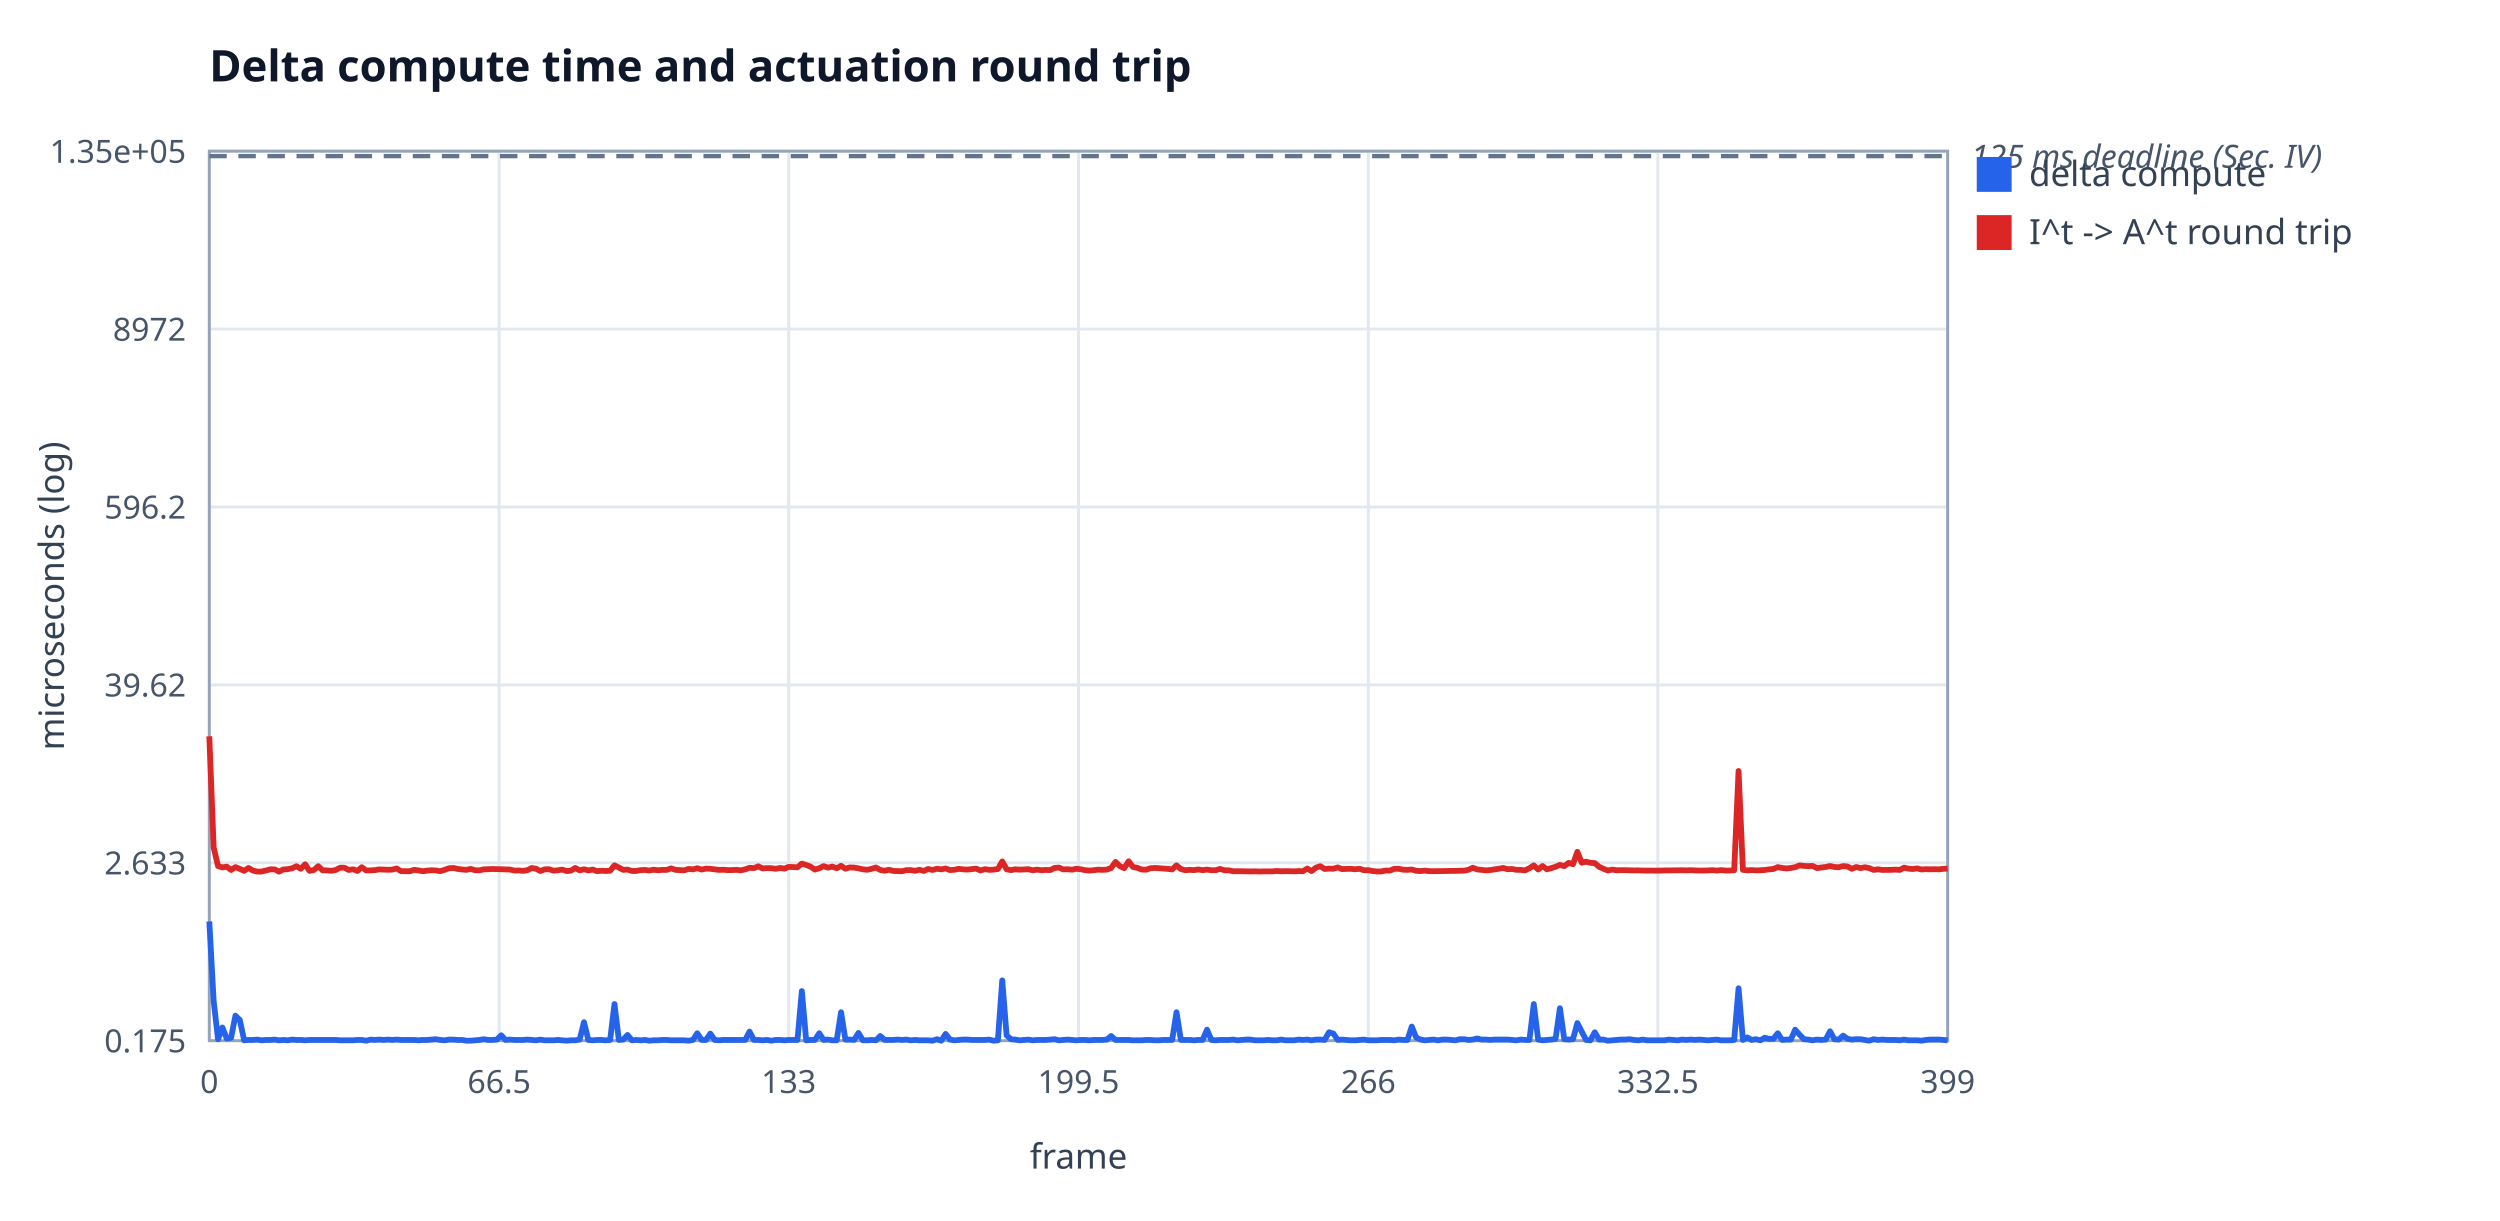
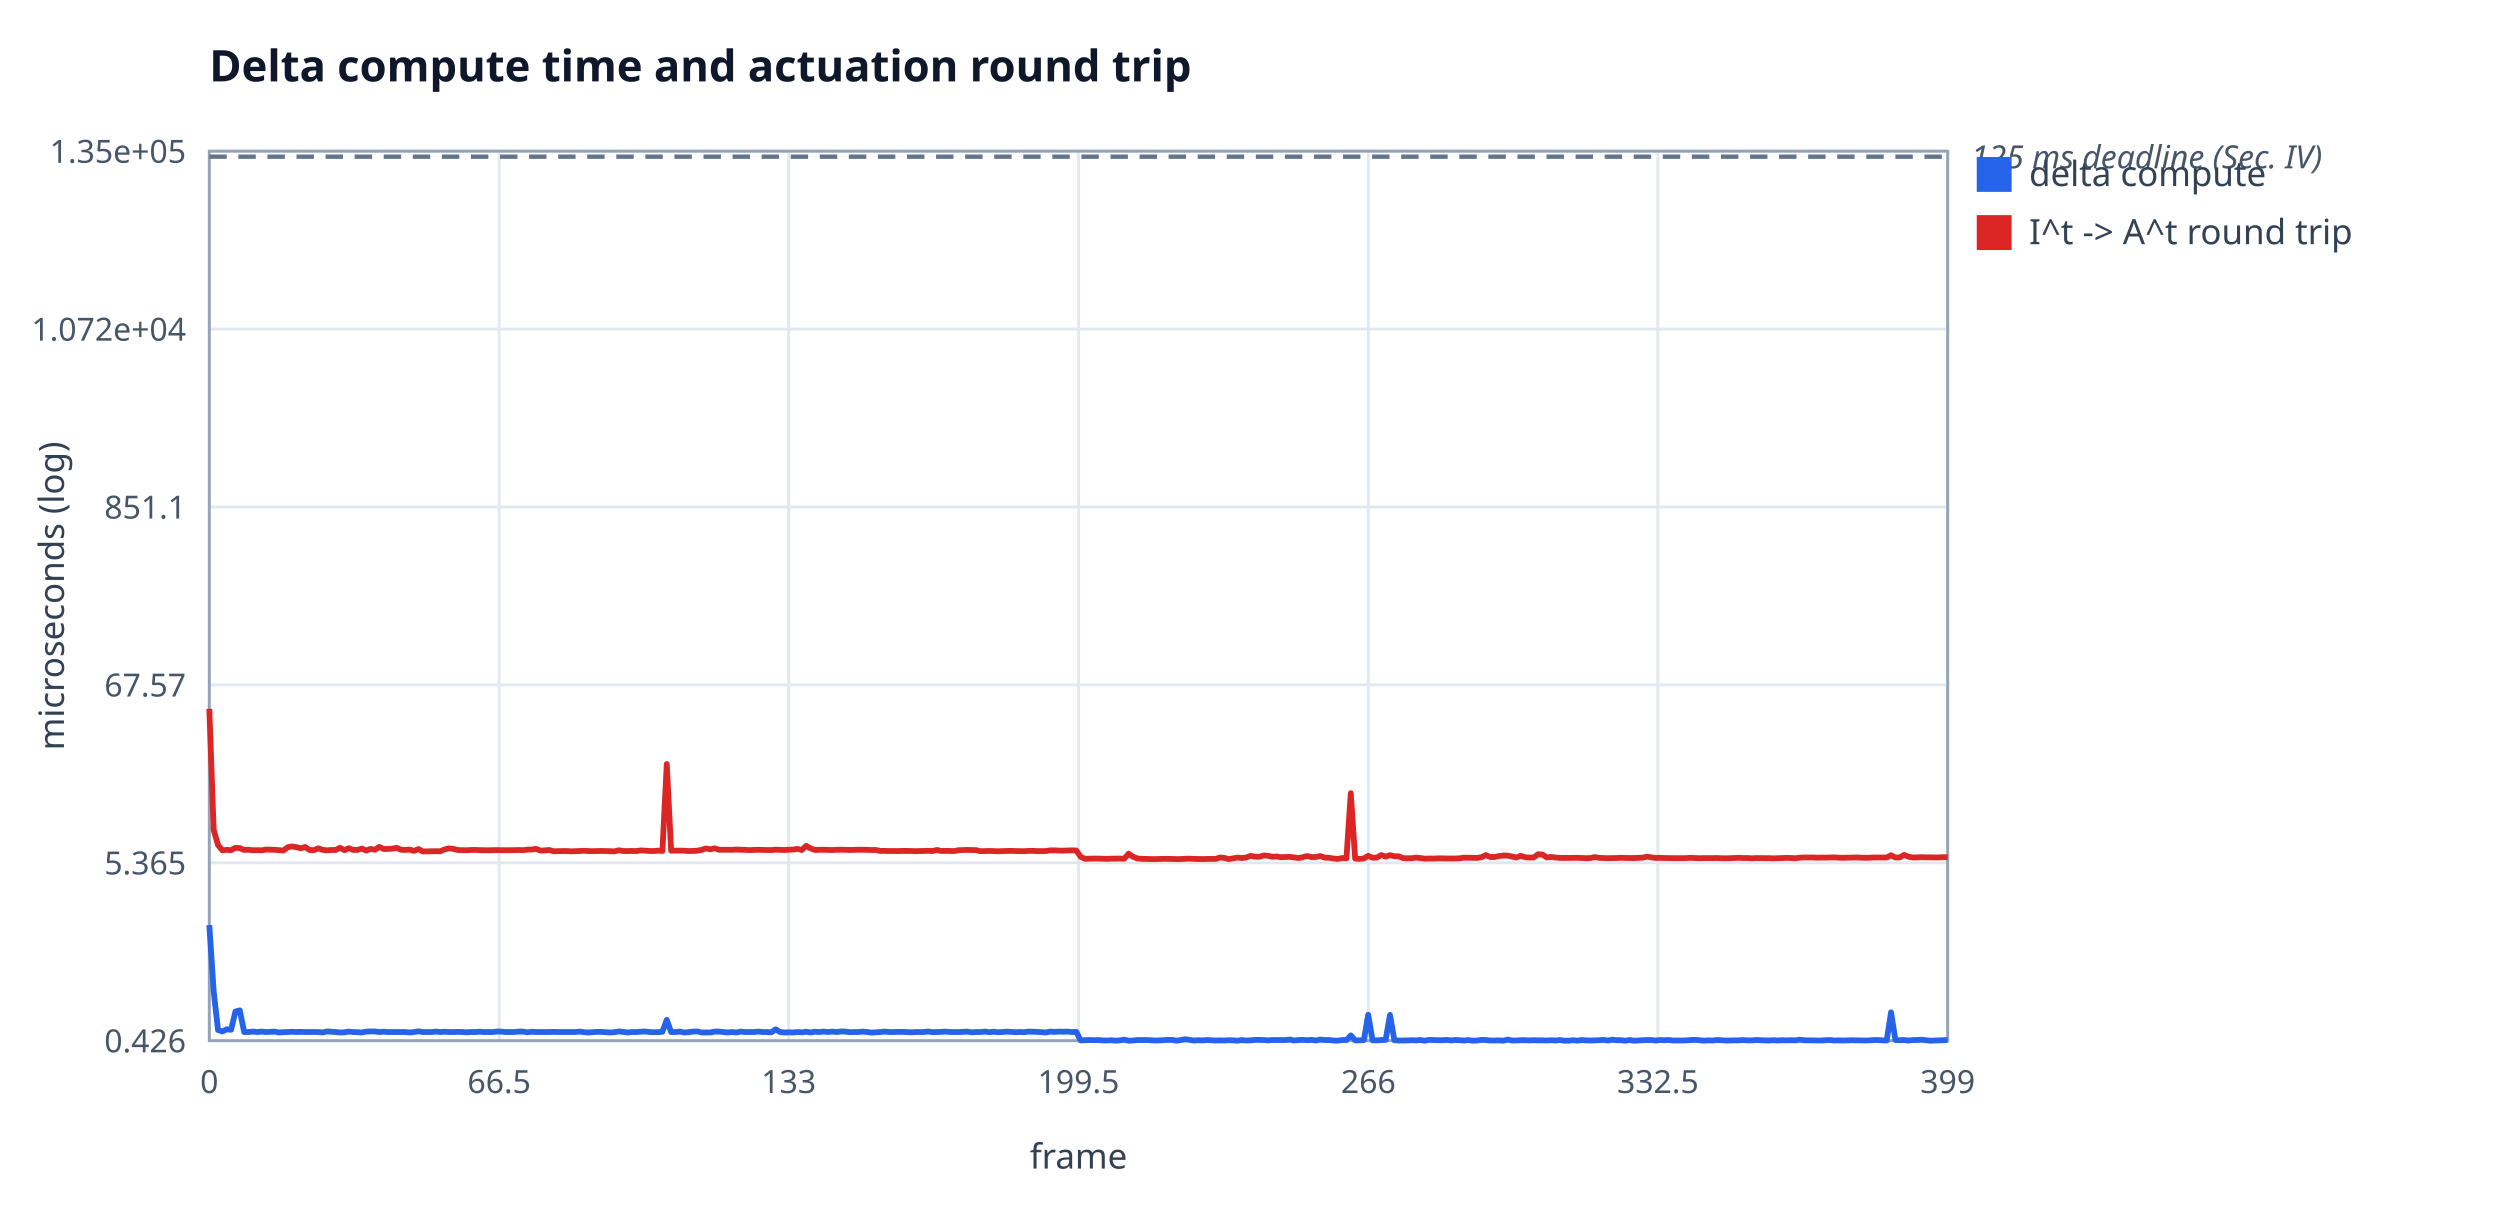
<svg xmlns="http://www.w3.org/2000/svg" viewBox="0 0 860 420" width="860" height="420" role="img" aria-label="Delta compute time and actuation round trip">
  <style>
  .bg{fill:#ffffff}
  .frame{stroke:#94a3b8;stroke-width:1;fill:none}
  .grid{stroke:#e2e8f0;stroke-width:1}
  .tick{fill:#475569;font:11px sans-serif}
  .axis{fill:#334155;font:12px sans-serif}
  .title{fill:#0f172a;font:bold 15px sans-serif}
  .rule{stroke:#64748b;stroke-width:1.5;stroke-dasharray:6 4}
  .rulelab{fill:#475569;font:italic 11px sans-serif}
  .legend{fill:#334155;font:12px sans-serif}
  @media (prefers-color-scheme: dark){
    .bg{fill:#0b1120}
    .frame{stroke:#475569}
    .grid{stroke:#1e293b}
    .tick{fill:#94a3b8}
    .axis{fill:#cbd5e1}
    .title{fill:#f1f5f9}
    .rule{stroke:#94a3b8}
    .rulelab{fill:#94a3b8}
    .legend{fill:#cbd5e1}
  }
</style>
  <rect class="bg" x="0" y="0" width="860" height="420" />
  <text class="title" x="72.0" y="28">Delta compute time and actuation round trip</text>
  <line class="grid" x1="72.0" y1="358.0" x2="670.0" y2="358.0" />
-   <text class="tick" x="64.0" y="362.0" text-anchor="end">0.175</text>
+   <text class="tick" x="64.0" y="362.0" text-anchor="end">0.426</text>
  <line class="grid" x1="72.0" y1="296.8" x2="670.0" y2="296.8" />
-   <text class="tick" x="64.0" y="300.8" text-anchor="end">2.633</text>
+   <text class="tick" x="64.0" y="300.8" text-anchor="end">5.365</text>
  <line class="grid" x1="72.0" y1="235.6" x2="670.0" y2="235.6" />
-   <text class="tick" x="64.0" y="239.6" text-anchor="end">39.62</text>
+   <text class="tick" x="64.0" y="239.6" text-anchor="end">67.57</text>
  <line class="grid" x1="72.0" y1="174.4" x2="670.0" y2="174.4" />
-   <text class="tick" x="64.0" y="178.4" text-anchor="end">596.2</text>
+   <text class="tick" x="64.0" y="178.4" text-anchor="end">851.1</text>
  <line class="grid" x1="72.0" y1="113.2" x2="670.0" y2="113.2" />
-   <text class="tick" x="64.0" y="117.2" text-anchor="end">8972</text>
+   <text class="tick" x="64.0" y="117.2" text-anchor="end">1.072e+04</text>
  <line class="grid" x1="72.0" y1="52.0" x2="670.0" y2="52.0" />
  <text class="tick" x="64.0" y="56.0" text-anchor="end">1.35e+05</text>
  <line class="grid" x1="72.0" y1="52.0" x2="72.0" y2="358.0" />
  <text class="tick" x="72.0" y="376.0" text-anchor="middle">0</text>
  <line class="grid" x1="171.7" y1="52.0" x2="171.7" y2="358.0" />
  <text class="tick" x="171.7" y="376.0" text-anchor="middle">66.5</text>
  <line class="grid" x1="271.3" y1="52.0" x2="271.3" y2="358.0" />
  <text class="tick" x="271.3" y="376.0" text-anchor="middle">133</text>
  <line class="grid" x1="371.0" y1="52.0" x2="371.0" y2="358.0" />
  <text class="tick" x="371.0" y="376.0" text-anchor="middle">199.5</text>
  <line class="grid" x1="470.7" y1="52.0" x2="470.7" y2="358.0" />
  <text class="tick" x="470.7" y="376.0" text-anchor="middle">266</text>
  <line class="grid" x1="570.3" y1="52.0" x2="570.3" y2="358.0" />
  <text class="tick" x="570.3" y="376.0" text-anchor="middle">332.5</text>
  <line class="grid" x1="670.0" y1="52.0" x2="670.0" y2="358.0" />
  <text class="tick" x="670.0" y="376.0" text-anchor="middle">399</text>
  <rect class="frame" x="72.0" y="52.0" width="598.0" height="306.0" />
  <text class="axis" x="371.0" y="402.0" text-anchor="middle">frame</text>
  <text class="axis" x="22.0" y="205.0" text-anchor="middle" transform="rotate(-90 22.0 205.0)">microseconds (log)</text>
-   <line class="rule" x1="72.0" y1="53.7" x2="670.0" y2="53.7" />
-   <text class="rulelab" x="678.0" y="57.7">125 ms deadline (Sec. IV)</text>
-   <polyline fill="none" stroke="#2563eb" stroke-width="2" stroke-linejoin="round" points="72.00,316.98 73.50,344.38 75.00,357.49 76.50,353.46 77.99,357.24 79.49,356.99 80.99,349.41 82.49,350.87 83.99,357.87 85.49,357.74 86.99,357.74 88.49,357.62 89.98,357.87 91.48,357.74 92.98,357.74 94.48,357.62 95.98,357.87 97.48,357.74 98.98,357.87 100.48,357.62 101.97,357.74 103.47,357.74 104.97,357.87 106.47,357.74 107.97,357.74 109.47,357.74 110.97,357.74 112.47,357.74 113.96,357.74 115.46,357.74 116.96,357.87 118.46,357.87 119.96,357.87 121.46,357.87 122.96,357.74 124.46,357.74 125.95,358.00 127.45,357.62 128.95,357.74 130.45,357.62 131.95,357.74 133.45,357.62 134.95,357.74 136.45,357.62 137.94,357.74 139.44,357.74 140.94,357.74 142.44,357.74 143.94,357.87 145.44,357.74 146.94,357.74 148.44,357.62 149.93,357.49 151.43,357.74 152.93,357.87 154.43,357.62 155.93,357.62 157.43,357.74 158.93,357.74 160.43,358.00 161.92,358.00 163.42,357.87 164.92,357.74 166.42,357.49 167.92,357.74 169.42,357.74 170.92,357.62 172.42,356.14 173.91,357.74 175.41,357.62 176.91,357.74 178.41,357.74 179.91,357.74 181.41,357.62 182.91,357.74 184.41,357.87 185.90,357.62 187.40,357.87 188.90,357.87 190.40,357.87 191.90,357.74 193.40,357.87 194.90,358.00 196.40,357.87 197.89,357.87 199.39,357.62 200.89,351.64 202.39,357.74 203.89,357.87 205.39,357.74 206.89,357.74 208.39,357.87 209.88,357.74 211.38,345.39 212.88,357.74 214.38,357.62 215.88,356.03 217.38,357.87 218.88,357.74 220.38,357.87 221.87,357.74 223.37,358.00 224.87,357.87 226.37,357.87 227.87,357.74 229.37,357.74 230.87,357.87 232.37,357.87 233.86,357.87 235.36,357.87 236.86,358.00 238.36,357.74 239.86,355.44 241.36,357.74 242.86,357.74 244.36,355.56 245.85,357.74 247.35,357.87 248.85,357.74 250.35,357.74 251.85,357.74 253.35,357.74 254.85,357.74 256.35,357.74 257.84,354.87 259.34,357.74 260.84,357.74 262.34,357.87 263.84,357.74 265.34,358.00 266.84,357.74 268.34,357.74 269.83,357.87 271.33,357.74 272.83,357.74 274.33,357.74 275.83,340.92 277.33,357.87 278.83,357.74 280.33,357.74 281.82,355.44 283.32,357.74 284.82,357.62 286.32,357.87 287.82,357.87 289.32,348.21 290.82,357.62 292.32,357.62 293.81,357.74 295.31,355.33 296.81,357.87 298.31,357.87 299.81,357.74 301.31,357.87 302.81,356.38 304.31,357.74 305.80,357.74 307.30,357.74 308.80,357.62 310.30,357.74 311.80,357.62 313.30,357.87 314.80,357.74 316.30,357.87 317.79,357.87 319.29,357.87 320.79,358.00 322.29,357.49 323.79,358.00 325.29,355.67 326.79,357.62 328.29,357.87 329.78,357.74 331.28,357.62 332.78,357.62 334.28,357.74 335.78,357.74 337.28,357.74 338.78,357.74 340.28,357.62 341.77,358.00 343.27,357.87 344.77,337.24 346.27,356.14 347.77,357.49 349.27,357.62 350.77,357.87 352.27,357.74 353.76,357.62 355.26,357.87 356.76,357.74 358.26,357.74 359.76,357.74 361.26,357.62 362.76,357.49 364.26,357.87 365.75,357.74 367.25,357.62 368.75,357.74 370.25,357.87 371.75,357.74 373.25,357.74 374.75,357.87 376.25,357.74 377.74,357.74 379.24,357.74 380.74,357.62 382.24,356.38 383.74,357.74 385.24,357.74 386.74,357.74 388.24,357.74 389.73,357.87 391.23,357.87 392.73,357.87 394.23,357.74 395.73,357.74 397.23,357.87 398.73,357.87 400.23,357.74 401.72,357.74 403.22,357.74 404.72,348.21 406.22,357.74 407.72,357.74 409.22,357.74 410.72,357.87 412.22,357.74 413.71,357.74 415.21,354.21 416.71,357.74 418.21,357.87 419.71,357.74 421.21,357.74 422.71,357.74 424.21,357.62 425.70,357.87 427.20,357.74 428.70,357.62 430.20,357.62 431.70,357.87 433.20,357.87 434.70,357.87 436.20,357.74 437.69,357.87 439.19,357.87 440.69,357.62 442.19,357.87 443.69,357.87 445.19,357.87 446.69,357.62 448.19,357.74 449.68,357.62 451.18,357.87 452.68,357.62 454.18,357.62 455.68,357.74 457.18,355.10 458.68,355.56 460.18,357.74 461.67,357.62 463.17,357.74 464.67,357.87 466.17,357.87 467.67,357.74 469.17,357.62 470.67,357.87 472.17,357.87 473.66,357.87 475.16,357.74 476.66,357.74 478.16,357.74 479.66,357.87 481.16,357.62 482.66,357.74 484.16,357.74 485.65,353.14 487.15,356.87 488.65,357.62 490.15,357.87 491.65,357.74 493.15,357.62 494.65,357.87 496.15,357.62 497.64,357.62 499.14,357.74 500.64,357.87 502.14,357.49 503.64,357.49 505.14,357.74 506.64,357.62 508.14,357.24 509.63,357.62 511.13,357.62 512.63,357.74 514.13,357.62 515.63,357.62 517.13,357.62 518.63,357.62 520.13,357.74 521.62,357.87 523.12,357.62 524.62,357.74 526.12,357.74 527.62,345.39 529.12,357.62 530.62,357.87 532.12,357.74 533.61,357.62 535.11,357.36 536.61,346.83 538.11,357.49 539.61,357.62 541.11,357.49 542.61,351.93 544.11,354.87 545.60,357.74 547.10,357.87 548.60,355.10 550.10,357.62 551.60,357.62 553.10,358.00 554.60,357.87 556.10,357.74 557.59,357.62 559.09,357.62 560.59,357.49 562.09,357.74 563.59,357.87 565.09,357.62 566.59,357.87 568.09,357.87 569.58,357.87 571.08,357.87 572.58,357.87 574.08,357.62 575.58,357.74 577.08,357.87 578.58,357.62 580.08,357.74 581.57,357.62 583.07,357.74 584.57,357.62 586.07,357.74 587.57,357.87 589.07,357.74 590.57,357.62 592.07,357.87 593.56,357.87 595.06,357.87 596.56,357.74 598.06,339.97 599.56,357.74 601.06,356.87 602.56,357.74 604.06,357.49 605.55,357.87 607.05,356.99 608.55,357.36 610.05,357.36 611.55,355.44 613.05,357.74 614.55,357.62 616.05,357.62 617.54,354.21 619.04,355.91 620.54,357.49 622.04,357.62 623.54,357.87 625.04,357.62 626.54,357.74 628.04,357.62 629.53,354.76 631.03,357.49 632.53,357.62 634.03,356.26 635.53,357.36 637.03,357.62 638.53,357.49 640.03,357.49 641.52,357.74 643.02,358.00 644.52,357.49 646.02,357.74 647.52,357.62 649.02,357.74 650.52,357.74 652.02,357.74 653.51,357.87 655.01,357.62 656.51,357.87 658.01,357.87 659.51,357.87 661.01,358.00 662.51,357.74 664.01,357.62 665.50,357.62 667.00,357.62 668.50,357.74 670.00,357.87 " />
-   <polyline fill="none" stroke="#dc2626" stroke-width="2" stroke-linejoin="round" points="72.00,253.29 73.50,291.54 75.00,297.91 76.50,298.39 77.99,298.13 79.49,299.26 80.99,298.29 82.49,298.90 83.99,299.57 85.49,298.58 86.99,299.48 88.49,299.83 89.98,299.81 91.48,299.45 92.98,299.05 94.48,299.06 95.98,299.84 97.48,299.09 98.98,298.99 100.48,298.70 101.97,297.98 103.47,298.86 104.97,297.33 106.47,299.57 107.97,299.29 109.47,297.97 110.97,299.40 112.47,299.42 113.96,299.55 115.46,299.28 116.96,298.50 118.46,298.49 119.96,299.26 121.46,299.04 122.96,299.60 124.46,298.32 125.95,299.43 127.45,299.42 128.95,299.32 130.45,299.08 131.95,299.14 133.45,299.20 134.95,299.14 136.45,298.75 137.94,299.67 139.44,299.69 140.94,299.71 142.44,299.23 143.94,299.41 145.44,299.71 146.94,299.48 148.44,299.37 149.93,299.44 151.43,299.69 152.93,299.23 154.43,298.69 155.93,298.58 157.43,298.91 158.93,299.10 160.43,299.23 161.92,298.90 163.42,299.37 164.92,299.40 166.42,299.04 167.92,299.02 169.42,298.93 170.92,298.98 172.42,299.02 173.91,299.08 175.41,299.11 176.91,299.48 178.41,299.44 179.91,299.58 181.41,299.35 182.91,298.59 184.41,298.86 185.90,299.63 187.40,299.04 188.90,299.01 190.40,299.52 191.90,299.38 193.40,299.14 194.90,299.65 196.40,299.52 197.89,298.58 199.39,299.40 200.89,299.04 202.39,299.42 203.89,299.12 205.39,299.68 206.89,299.52 208.39,299.61 209.88,299.54 211.38,297.68 212.88,298.43 214.38,299.23 215.88,299.13 217.38,299.62 218.88,299.60 220.38,299.33 221.87,299.26 223.37,299.47 224.87,299.18 226.37,299.38 227.87,299.24 229.37,299.24 230.87,298.72 232.37,299.24 233.86,299.31 235.36,299.39 236.86,298.91 238.36,299.07 239.86,298.67 241.36,299.13 242.86,298.80 244.36,298.87 245.85,299.06 247.35,299.25 248.85,299.20 250.35,299.32 251.85,299.30 253.35,299.23 254.85,299.39 256.35,299.06 257.84,298.52 259.34,298.64 260.84,298.01 262.34,298.75 263.84,298.62 265.34,298.65 266.84,298.88 268.34,298.56 269.83,298.82 271.33,298.20 272.83,298.27 274.33,298.35 275.83,297.08 277.33,297.55 278.83,298.13 280.33,299.14 281.82,298.68 283.32,297.95 284.82,298.47 286.32,298.11 287.82,298.68 289.32,297.84 290.82,298.84 292.32,298.40 293.81,298.46 295.31,298.70 296.81,299.04 298.31,299.20 299.81,298.89 301.31,298.42 302.81,299.26 304.31,299.54 305.80,299.19 307.30,299.61 308.80,299.65 310.30,299.70 311.80,299.34 313.30,299.32 314.80,299.56 316.30,299.20 317.79,299.61 319.29,298.92 320.79,299.28 322.29,298.84 323.79,299.06 325.29,298.75 326.79,299.31 328.29,299.20 329.78,298.88 331.28,299.06 332.78,299.14 334.28,298.97 335.78,298.81 337.28,299.44 338.78,299.00 340.28,299.23 341.77,299.16 343.27,298.95 344.77,296.34 346.27,299.05 347.77,299.33 349.27,299.04 350.77,299.16 352.27,299.10 353.76,299.00 355.26,299.39 356.76,299.15 358.26,299.36 359.76,299.26 361.26,299.32 362.76,298.57 364.26,298.45 365.75,299.08 367.25,299.01 368.75,299.17 370.25,298.86 371.75,299.04 373.25,299.32 374.75,299.48 376.25,299.35 377.74,299.15 379.24,299.23 380.74,299.14 382.24,298.59 383.74,296.50 385.24,297.96 386.74,298.65 388.24,296.29 389.73,298.23 391.23,298.55 392.73,299.11 394.23,299.19 395.73,298.68 397.23,298.58 398.73,298.66 400.23,298.78 401.72,298.90 403.22,299.08 404.72,297.68 406.22,298.95 407.72,299.35 409.22,299.23 410.72,299.32 412.22,299.09 413.71,299.34 415.21,299.14 416.71,299.37 418.21,299.35 419.71,298.91 421.21,299.37 422.71,299.40 424.21,299.71 425.70,299.70 427.20,299.71 428.70,299.74 430.20,299.77 431.70,299.73 433.20,299.81 434.70,299.75 436.20,299.74 437.69,299.75 439.19,299.62 440.69,299.72 442.19,299.67 443.69,299.70 445.19,299.74 446.69,299.65 448.19,299.71 449.68,298.79 451.18,299.64 452.68,298.47 454.18,297.98 455.68,298.93 457.18,298.80 458.68,298.85 460.18,298.39 461.67,298.99 463.17,298.90 464.67,298.87 466.17,299.03 467.67,298.85 469.17,299.37 470.67,299.33 472.17,299.64 473.66,299.80 475.16,299.76 476.66,299.48 478.16,299.47 479.66,298.88 481.16,298.86 482.66,299.18 484.16,299.22 485.65,299.12 487.15,299.56 488.65,299.65 490.15,299.49 491.65,299.68 493.15,299.69 494.65,299.66 496.15,299.65 497.64,299.63 499.14,299.59 500.64,299.58 502.14,299.55 503.64,299.52 505.14,299.22 506.64,298.50 508.14,299.08 509.63,299.24 511.13,299.42 512.63,299.29 514.13,299.07 515.63,298.85 517.13,298.57 518.63,299.02 520.13,298.93 521.62,299.22 523.12,299.24 524.62,299.41 526.12,298.68 527.62,297.70 529.12,299.11 530.62,297.91 532.12,299.04 533.61,298.65 535.11,298.17 536.61,297.53 538.11,297.95 539.61,296.83 541.11,297.28 542.61,293.02 544.11,296.77 545.60,296.43 547.10,296.79 548.60,296.91 550.10,298.18 551.60,298.88 553.10,299.46 554.60,299.15 556.10,299.38 557.59,299.33 559.09,299.34 560.59,299.39 562.09,299.43 563.59,299.41 565.09,299.48 566.59,299.49 568.09,299.48 569.58,299.51 571.08,299.49 572.58,299.44 574.08,299.43 575.58,299.41 577.08,299.39 578.58,299.36 580.08,299.41 581.57,299.34 583.07,299.43 584.57,299.48 586.07,299.48 587.57,299.44 589.07,299.34 590.57,299.48 592.07,299.31 593.56,299.47 595.06,299.47 596.56,299.39 598.06,265.23 599.56,299.24 601.06,299.40 602.56,299.31 604.06,299.42 605.55,299.37 607.05,299.28 608.55,299.06 610.05,298.93 611.55,298.29 613.05,298.59 614.55,298.75 616.05,298.59 617.54,298.31 619.04,297.69 620.54,297.87 622.04,297.95 623.54,297.87 625.04,298.63 626.54,298.42 628.04,298.24 629.53,297.90 631.03,298.25 632.53,298.34 634.03,297.93 635.53,298.07 637.03,298.87 638.53,298.26 640.03,298.63 641.52,298.34 643.02,298.63 644.52,299.26 646.02,299.04 647.52,299.26 649.02,299.24 650.52,299.24 652.02,299.15 653.51,299.26 655.01,298.47 656.51,298.83 658.01,298.94 659.51,298.73 661.01,299.10 662.51,298.99 664.01,299.04 665.50,299.00 667.00,299.04 668.50,298.89 670.00,298.78 " />
+   <line class="rule" x1="72.0" y1="53.9" x2="670.0" y2="53.9" />
+   <text class="rulelab" x="678.0" y="57.9">125 ms deadline (Sec. IV)</text>
+   <polyline fill="none" stroke="#2563eb" stroke-width="2" stroke-linejoin="round" points="72.00,318.23 73.50,341.00 75.00,354.32 76.50,354.82 77.99,354.08 79.49,354.23 80.99,347.98 82.49,347.57 83.99,355.02 85.49,355.02 86.99,354.87 88.49,355.02 89.98,354.87 91.48,355.02 92.98,354.97 94.48,354.87 95.98,355.17 97.48,355.07 98.98,355.02 100.48,354.92 101.97,355.02 103.47,354.97 104.97,355.02 106.47,355.02 107.97,355.02 109.47,355.02 110.97,355.17 112.47,354.82 113.96,354.92 115.46,355.02 116.96,355.17 118.46,355.12 119.96,354.87 121.46,355.02 122.96,355.07 124.46,355.17 125.95,354.87 127.45,354.82 128.95,354.82 130.45,355.02 131.95,354.92 133.45,355.02 134.95,355.02 136.45,355.02 137.94,355.02 139.44,355.02 140.94,355.17 142.44,355.02 143.94,354.77 145.44,355.02 146.94,355.02 148.44,355.02 149.93,354.87 151.43,355.02 152.93,354.92 154.43,355.02 155.93,355.02 157.43,354.97 158.93,355.02 160.43,355.12 161.92,355.02 163.42,355.02 164.92,354.92 166.42,355.02 167.92,355.02 169.42,355.02 170.92,354.87 172.42,354.87 173.91,355.02 175.41,355.02 176.91,355.02 178.41,354.87 179.91,354.87 181.41,355.12 182.91,354.92 184.41,355.02 185.90,355.02 187.40,355.02 188.90,355.02 190.40,354.97 191.90,355.02 193.40,355.02 194.90,355.02 196.40,355.02 197.89,355.02 199.39,354.87 200.89,355.07 202.39,355.17 203.89,355.07 205.39,354.97 206.89,354.97 208.39,355.07 209.88,355.17 211.38,355.07 212.88,354.82 214.38,354.97 215.88,355.17 217.38,355.02 218.88,355.02 220.38,354.92 221.87,354.82 223.37,355.02 224.87,355.07 226.37,355.07 227.87,354.92 229.37,350.84 230.87,355.02 232.37,355.02 233.86,354.87 235.36,355.17 236.86,355.07 238.36,354.87 239.86,354.82 241.36,355.17 242.86,355.17 244.36,355.17 245.85,354.87 247.35,354.87 248.85,355.02 250.35,355.17 251.85,355.02 253.35,355.17 254.85,354.87 256.35,355.02 257.84,355.02 259.34,355.02 260.84,354.87 262.34,355.02 263.84,355.02 265.34,355.12 266.84,354.08 268.34,355.02 269.83,355.17 271.33,355.12 272.83,355.17 274.33,355.02 275.83,355.12 277.33,354.92 278.83,355.17 280.33,354.92 281.82,355.02 283.32,354.87 284.82,355.02 286.32,354.87 287.82,355.02 289.32,354.82 290.82,354.87 292.32,355.07 293.81,355.02 295.31,355.02 296.81,354.87 298.31,355.02 299.81,355.22 301.31,355.12 302.81,355.02 304.31,354.87 305.80,355.02 307.30,355.02 308.80,354.97 310.30,354.97 311.80,355.02 313.30,355.12 314.80,355.02 316.30,355.02 317.79,355.02 319.29,354.82 320.79,355.07 322.29,355.02 323.79,354.97 325.29,354.87 326.79,355.02 328.29,355.02 329.78,355.02 331.28,354.97 332.78,354.87 334.28,355.12 335.78,355.02 337.28,355.02 338.78,354.87 340.28,355.07 341.77,354.92 343.27,355.07 344.77,355.02 346.27,354.87 347.77,354.97 349.27,355.07 350.77,355.02 352.27,355.07 353.76,354.87 355.26,354.92 356.76,354.97 358.26,355.07 359.76,355.17 361.26,354.87 362.76,354.97 364.26,354.87 365.75,354.92 367.25,354.87 368.75,355.02 370.25,354.97 371.75,357.89 373.25,357.83 374.75,357.77 376.25,357.83 377.74,357.77 379.24,357.89 380.74,357.94 382.24,357.83 383.74,358.00 385.24,357.89 386.74,357.66 388.24,358.00 389.73,357.94 391.23,357.77 392.73,357.77 394.23,357.77 395.73,357.83 397.23,357.94 398.73,357.89 400.23,357.83 401.72,357.72 403.22,357.72 404.72,358.00 406.22,357.77 407.72,357.49 409.22,357.72 410.72,357.94 412.22,357.83 413.71,357.89 415.21,357.77 416.71,357.83 418.21,357.94 419.71,357.89 421.21,357.94 422.71,357.83 424.21,357.89 425.70,358.00 427.20,357.77 428.70,357.94 430.20,357.89 431.70,357.72 433.20,357.72 434.70,357.77 436.20,357.89 437.69,357.77 439.19,357.77 440.69,357.77 442.19,357.77 443.69,357.61 445.19,357.94 446.69,357.77 448.19,357.72 449.68,357.83 451.18,357.72 452.68,357.94 454.18,357.61 455.68,357.77 457.18,357.77 458.68,357.94 460.18,358.00 461.67,357.77 463.17,357.77 464.67,356.20 466.17,357.89 467.67,357.89 469.17,357.77 470.67,349.09 472.17,357.89 473.66,357.89 475.16,357.77 476.66,357.72 478.16,349.13 479.66,357.83 481.16,357.94 482.66,357.94 484.16,357.89 485.65,357.83 487.15,357.89 488.65,357.77 490.15,358.00 491.65,357.72 493.15,357.77 494.65,357.83 496.15,357.83 497.64,357.72 499.14,357.89 500.64,357.77 502.14,357.83 503.64,357.94 505.14,357.77 506.64,358.00 508.14,357.94 509.63,357.72 511.13,357.77 512.63,357.94 514.13,357.94 515.63,357.89 517.13,358.00 518.63,357.61 520.13,357.94 521.62,357.94 523.12,357.83 524.62,357.83 526.12,357.89 527.62,357.83 529.12,357.89 530.62,357.89 532.12,357.94 533.61,357.83 535.11,357.94 536.61,357.77 538.11,358.00 539.61,358.00 541.11,357.83 542.61,358.00 544.11,357.77 545.60,357.89 547.10,357.94 548.60,357.89 550.10,357.83 551.60,357.72 553.10,357.94 554.60,357.66 556.10,357.83 557.59,357.83 559.09,358.00 560.59,357.77 562.09,358.00 563.59,357.94 565.09,357.83 566.59,357.77 568.09,357.77 569.58,357.94 571.08,357.77 572.58,357.83 574.08,357.77 575.58,357.94 577.08,357.94 578.58,357.94 580.08,357.89 581.57,357.77 583.07,357.72 584.57,357.83 586.07,358.00 587.57,357.89 589.07,357.94 590.57,357.77 592.07,357.83 593.56,357.94 595.06,357.94 596.56,357.89 598.06,357.89 599.56,357.77 601.06,357.89 602.56,357.89 604.06,357.77 605.55,357.83 607.05,357.89 608.55,357.94 610.05,357.83 611.55,357.94 613.05,357.83 614.55,357.89 616.05,357.83 617.54,357.89 619.04,357.66 620.54,357.83 622.04,357.89 623.54,357.89 625.04,357.94 626.54,357.94 628.04,357.83 629.53,357.77 631.03,357.94 632.53,357.89 634.03,357.94 635.53,357.89 637.03,357.83 638.53,357.89 640.03,357.89 641.52,357.94 643.02,357.89 644.52,357.77 646.02,357.77 647.52,357.89 649.02,357.94 650.52,348.24 652.02,357.77 653.51,357.83 655.01,357.77 656.51,357.94 658.01,357.77 659.51,357.77 661.01,357.66 662.51,357.83 664.01,358.00 665.50,357.94 667.00,357.89 668.50,357.83 670.00,357.77 " />
+   <polyline fill="none" stroke="#dc2626" stroke-width="2" stroke-linejoin="round" points="72.00,243.84 73.50,285.46 75.00,290.69 76.50,292.50 77.99,292.34 79.49,292.46 80.99,291.65 82.49,291.75 83.99,292.38 85.49,292.31 86.99,292.48 88.49,292.45 89.98,292.51 91.48,292.25 92.98,292.28 94.48,292.34 95.98,292.45 97.48,292.57 98.98,291.45 100.48,291.17 101.97,291.43 103.47,291.81 104.97,291.37 106.47,292.39 107.97,292.47 109.47,291.82 110.97,292.34 112.47,292.53 113.96,292.38 115.46,292.40 116.96,291.63 118.46,292.47 119.96,291.79 121.46,292.36 122.96,292.38 124.46,291.90 125.95,292.60 127.45,292.01 128.95,292.33 130.45,291.35 131.95,292.05 133.45,292.04 134.95,291.93 136.45,291.65 137.94,292.30 139.44,292.39 140.94,292.26 142.44,292.70 143.94,292.07 145.44,292.88 146.94,292.89 148.44,292.82 149.93,292.81 151.43,292.83 152.93,292.22 154.43,291.84 155.93,292.02 157.43,292.40 158.93,292.46 160.43,292.49 161.92,292.40 163.42,292.38 164.92,292.44 166.42,292.47 167.92,292.50 169.42,292.45 170.92,292.43 172.42,292.46 173.91,292.49 175.41,292.46 176.91,292.45 178.41,292.41 179.91,292.46 181.41,292.27 182.91,292.22 184.41,292.01 185.90,292.61 187.40,292.53 188.90,292.38 190.40,292.84 191.90,292.80 193.40,292.77 194.90,292.76 196.40,292.86 197.89,292.81 199.39,292.75 200.89,292.66 202.39,292.76 203.89,292.81 205.39,292.76 206.89,292.73 208.39,292.76 209.88,292.81 211.38,292.87 212.88,292.48 214.38,292.76 215.88,292.77 217.38,292.73 218.88,292.77 220.38,292.54 221.87,292.62 223.37,292.74 224.87,292.76 226.37,292.62 227.87,292.74 229.37,262.81 230.87,292.65 232.37,292.62 233.86,292.61 235.36,292.65 236.86,292.77 238.36,292.72 239.86,292.65 241.36,292.34 242.86,291.86 244.36,292.17 245.85,291.81 247.35,292.34 248.85,292.31 250.35,292.32 251.85,292.34 253.35,292.25 254.85,292.30 256.35,292.35 257.84,292.44 259.34,292.37 260.84,292.33 262.34,292.37 263.84,292.41 265.34,292.42 266.84,292.29 268.34,292.35 269.83,292.40 271.33,292.30 272.83,292.27 274.33,292.01 275.83,292.41 277.33,290.98 278.83,291.85 280.33,292.40 281.82,292.32 283.32,292.31 284.82,292.37 286.32,292.41 287.82,292.33 289.32,292.30 290.82,292.33 292.32,292.39 293.81,292.36 295.31,292.31 296.81,292.31 298.31,292.34 299.81,292.41 301.31,292.39 302.81,292.73 304.31,292.71 305.80,292.76 307.30,292.76 308.80,292.77 310.30,292.72 311.80,292.72 313.30,292.74 314.80,292.80 316.30,292.76 317.79,292.73 319.29,292.68 320.79,292.75 322.29,292.39 323.79,292.74 325.29,292.70 326.79,292.73 328.29,292.77 329.78,292.46 331.28,292.42 332.78,292.37 334.28,292.42 335.78,292.45 337.28,292.81 338.78,292.77 340.28,292.73 341.77,292.76 343.27,292.84 344.77,292.78 346.27,292.74 347.77,292.70 349.27,292.76 350.77,292.79 352.27,292.80 353.76,292.72 355.26,292.68 356.76,292.79 358.26,292.79 359.76,292.76 361.26,292.52 362.76,292.52 364.26,292.60 365.75,292.63 367.25,292.57 368.75,292.52 370.25,292.57 371.75,294.75 373.25,295.43 374.75,295.38 376.25,295.35 377.74,295.34 379.24,295.40 380.74,295.47 382.24,295.37 383.74,295.38 385.24,295.34 386.74,295.40 388.24,293.67 389.73,294.71 391.23,295.30 392.73,295.44 394.23,295.47 395.73,295.52 397.23,295.53 398.73,295.49 400.23,295.44 401.72,295.45 403.22,295.48 404.72,295.53 406.22,295.51 407.72,295.43 409.22,295.38 410.72,295.45 412.22,295.50 413.71,295.52 415.21,295.48 416.71,295.45 418.21,295.47 419.71,294.96 421.21,295.14 422.71,295.53 424.21,295.26 425.70,295.01 427.20,295.16 428.70,294.99 430.20,294.41 431.70,294.70 433.20,294.74 434.70,294.29 436.20,294.38 437.69,294.74 439.19,294.64 440.69,294.87 442.19,294.81 443.69,294.76 445.19,294.97 446.69,295.17 448.19,294.86 449.68,294.46 451.18,294.84 452.68,294.81 454.18,294.48 455.68,295.02 457.18,295.09 458.68,295.32 460.18,295.49 461.67,295.17 463.17,295.27 464.67,272.87 466.17,295.34 467.67,295.47 469.17,295.31 470.67,294.42 472.17,295.07 473.66,295.01 475.16,294.14 476.66,294.68 478.16,294.18 479.66,294.54 481.16,294.58 482.66,295.19 484.16,295.24 485.65,295.22 487.15,295.01 488.65,295.17 490.15,295.39 491.65,295.33 493.15,295.35 494.65,295.28 496.15,295.28 497.64,295.32 499.14,295.34 500.64,295.32 502.14,295.25 503.64,295.04 505.14,295.06 506.64,295.09 508.14,295.12 509.63,294.89 511.13,294.15 512.63,294.81 514.13,294.81 515.63,294.49 517.13,294.30 518.63,294.34 520.13,294.65 521.62,294.98 523.12,294.40 524.62,294.89 526.12,295.01 527.62,294.96 529.12,293.84 530.62,293.98 532.12,294.96 533.61,294.79 535.11,295.01 536.61,295.11 538.11,295.13 539.61,295.11 541.11,295.11 542.61,295.08 544.11,295.15 545.60,295.21 547.10,295.17 548.60,294.83 550.10,295.11 551.60,295.17 553.10,295.22 554.60,295.18 556.10,295.16 557.59,295.08 559.09,295.14 560.59,295.15 562.09,295.17 563.59,295.10 565.09,295.04 566.59,294.67 568.09,294.96 569.58,295.15 571.08,295.08 572.58,295.16 574.08,295.18 575.58,295.20 577.08,295.21 578.58,295.22 580.08,295.18 581.57,295.09 583.07,295.17 584.57,295.22 586.07,295.19 587.57,295.19 589.07,295.18 590.57,295.17 592.07,295.22 593.56,295.25 595.06,295.22 596.56,295.16 598.06,295.08 599.56,295.17 601.06,295.15 602.56,295.26 604.06,295.17 605.55,295.19 607.05,295.20 608.55,295.21 610.05,295.27 611.55,295.22 613.05,295.17 614.55,295.11 616.05,295.15 617.54,295.25 619.04,295.05 620.54,294.97 622.04,294.99 623.54,294.98 625.04,295.04 626.54,295.01 628.04,295.03 629.53,294.98 631.03,294.96 632.53,295.04 634.03,295.10 635.53,295.04 637.03,295.01 638.53,294.98 640.03,295.03 641.52,295.09 643.02,295.07 644.52,294.98 646.02,294.98 647.52,294.98 649.02,294.99 650.52,294.20 652.02,294.99 653.51,294.94 655.01,294.09 656.51,294.71 658.01,294.97 659.51,294.94 661.01,294.87 662.51,294.93 664.01,294.92 665.50,294.96 667.00,294.95 668.50,294.88 670.00,294.90 " />
  <rect x="680.0" y="54.0" width="12" height="12" fill="#2563eb" />
  <text class="legend" x="698.0" y="64.0">delta compute</text>
  <rect x="680.0" y="74.0" width="12" height="12" fill="#dc2626" />
  <text class="legend" x="698.0" y="84.0">I^t -&gt; A^t round trip</text>
</svg>
